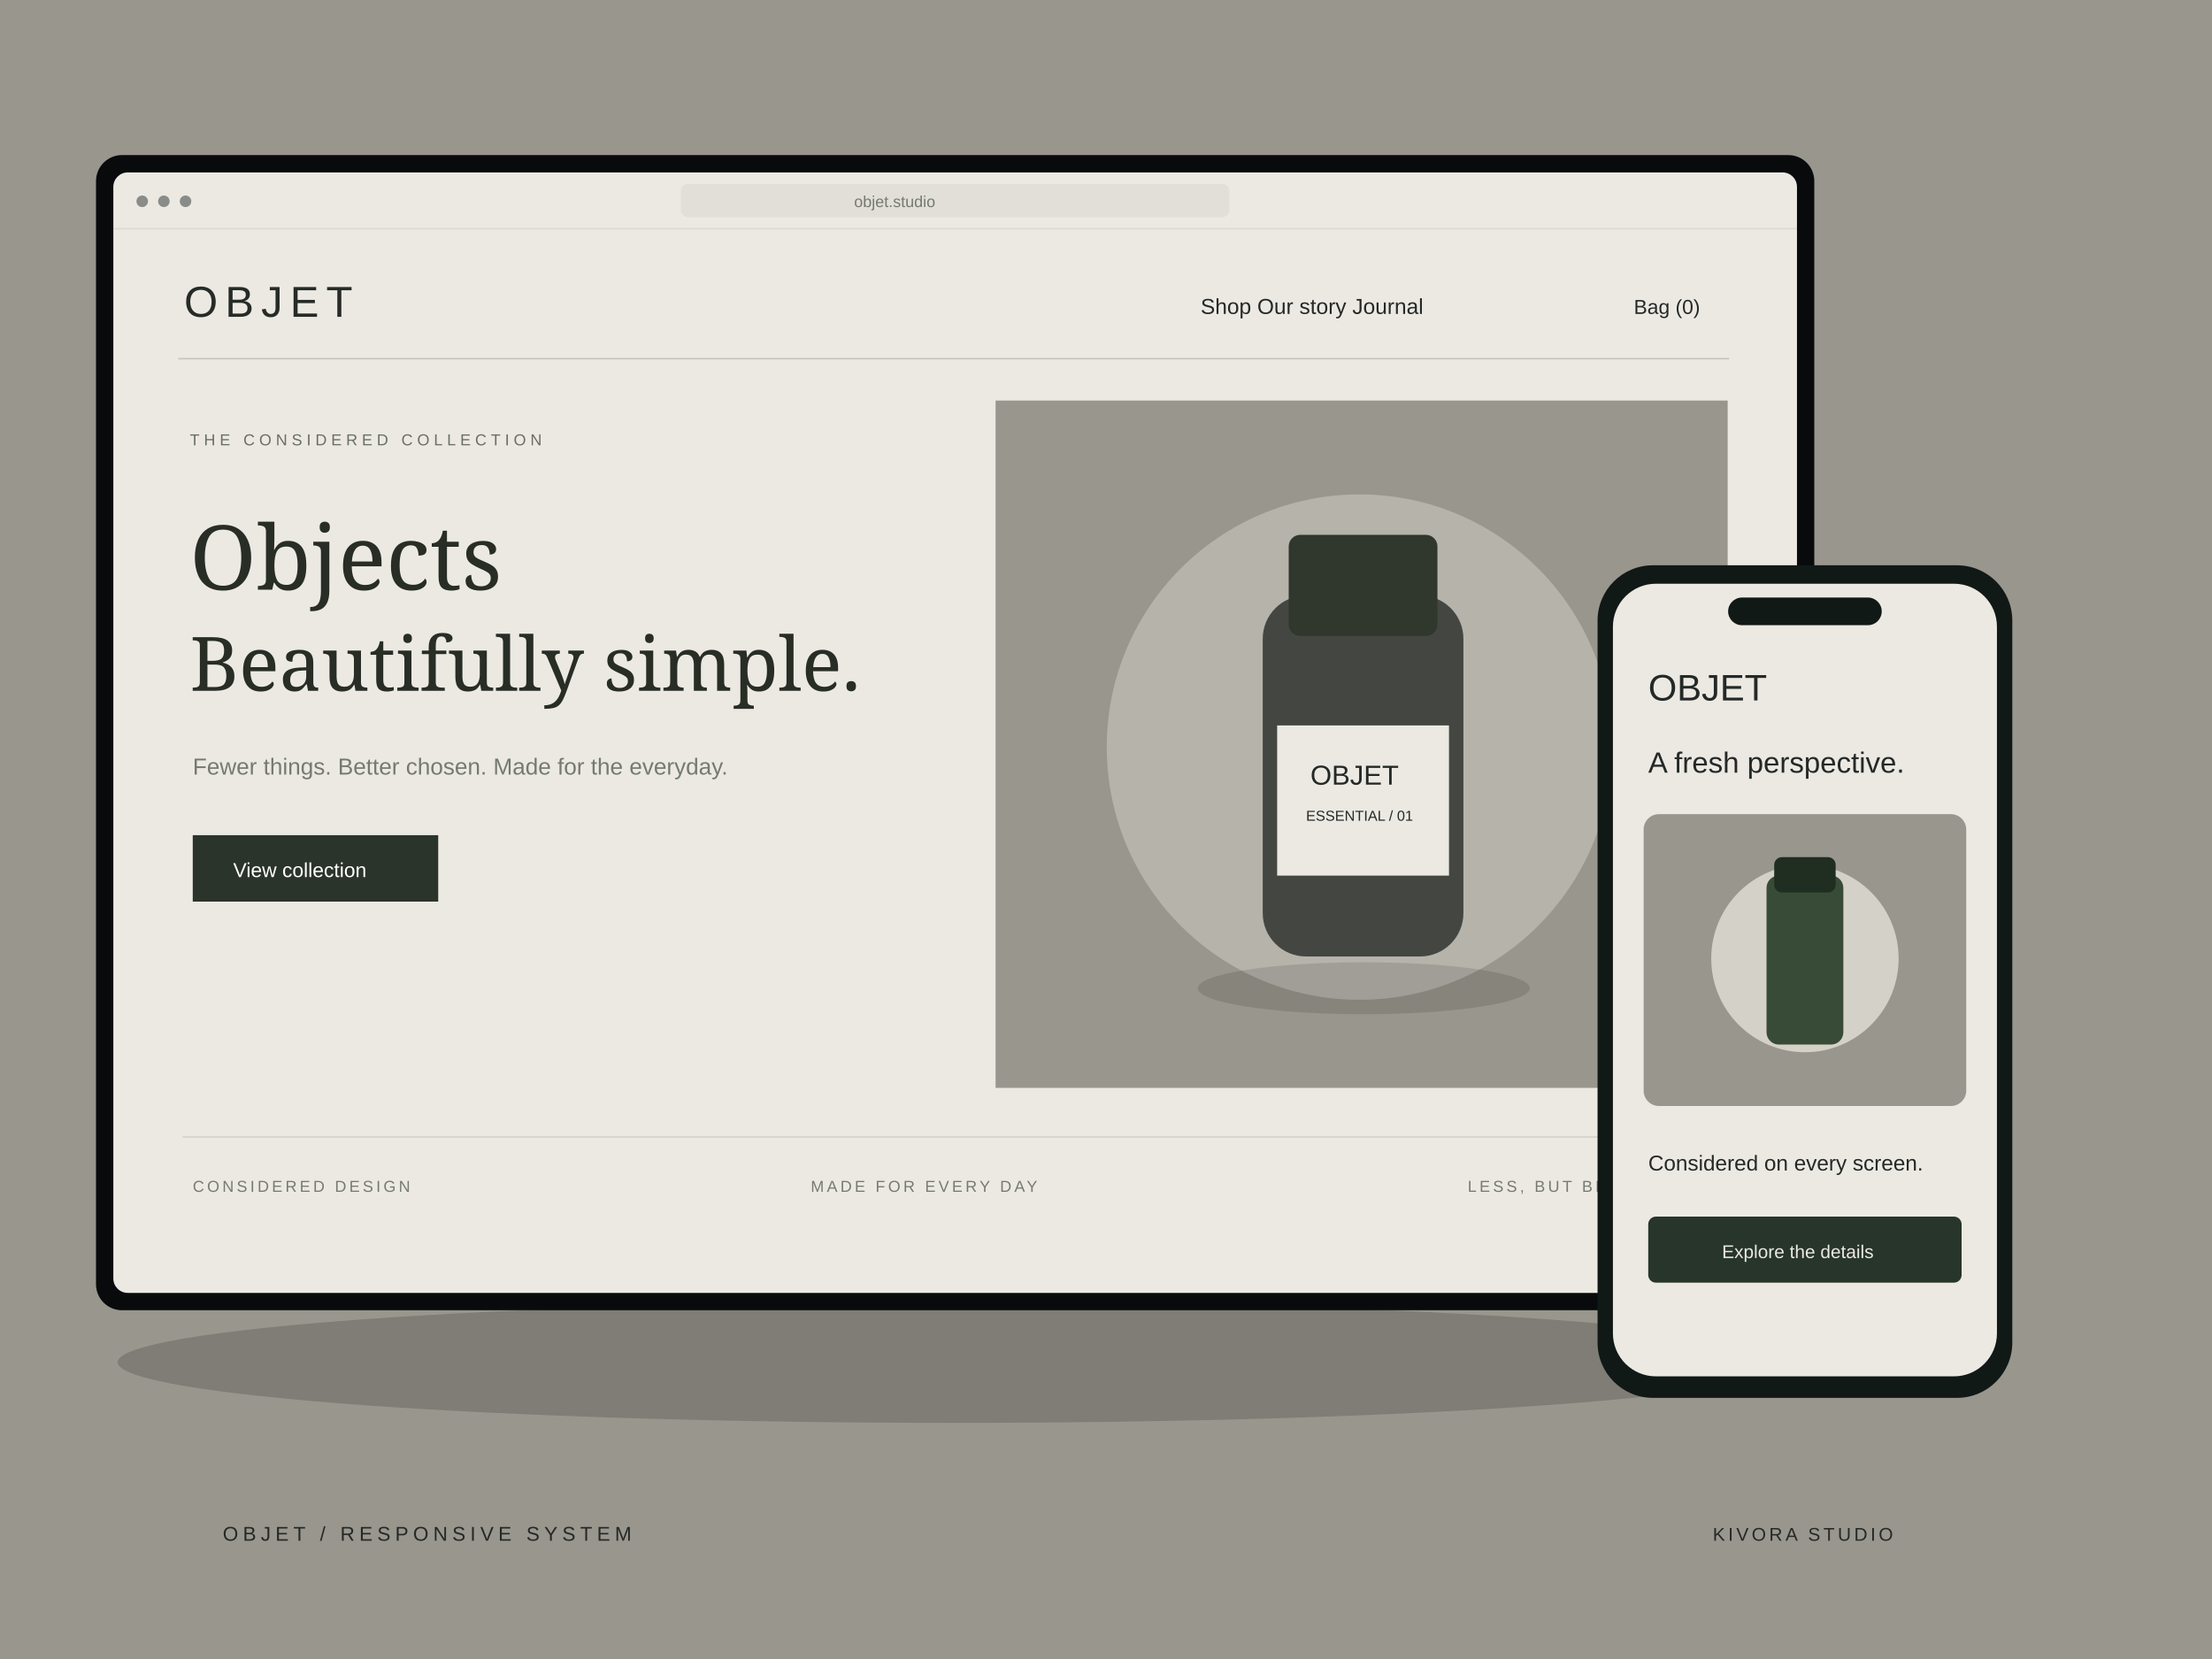
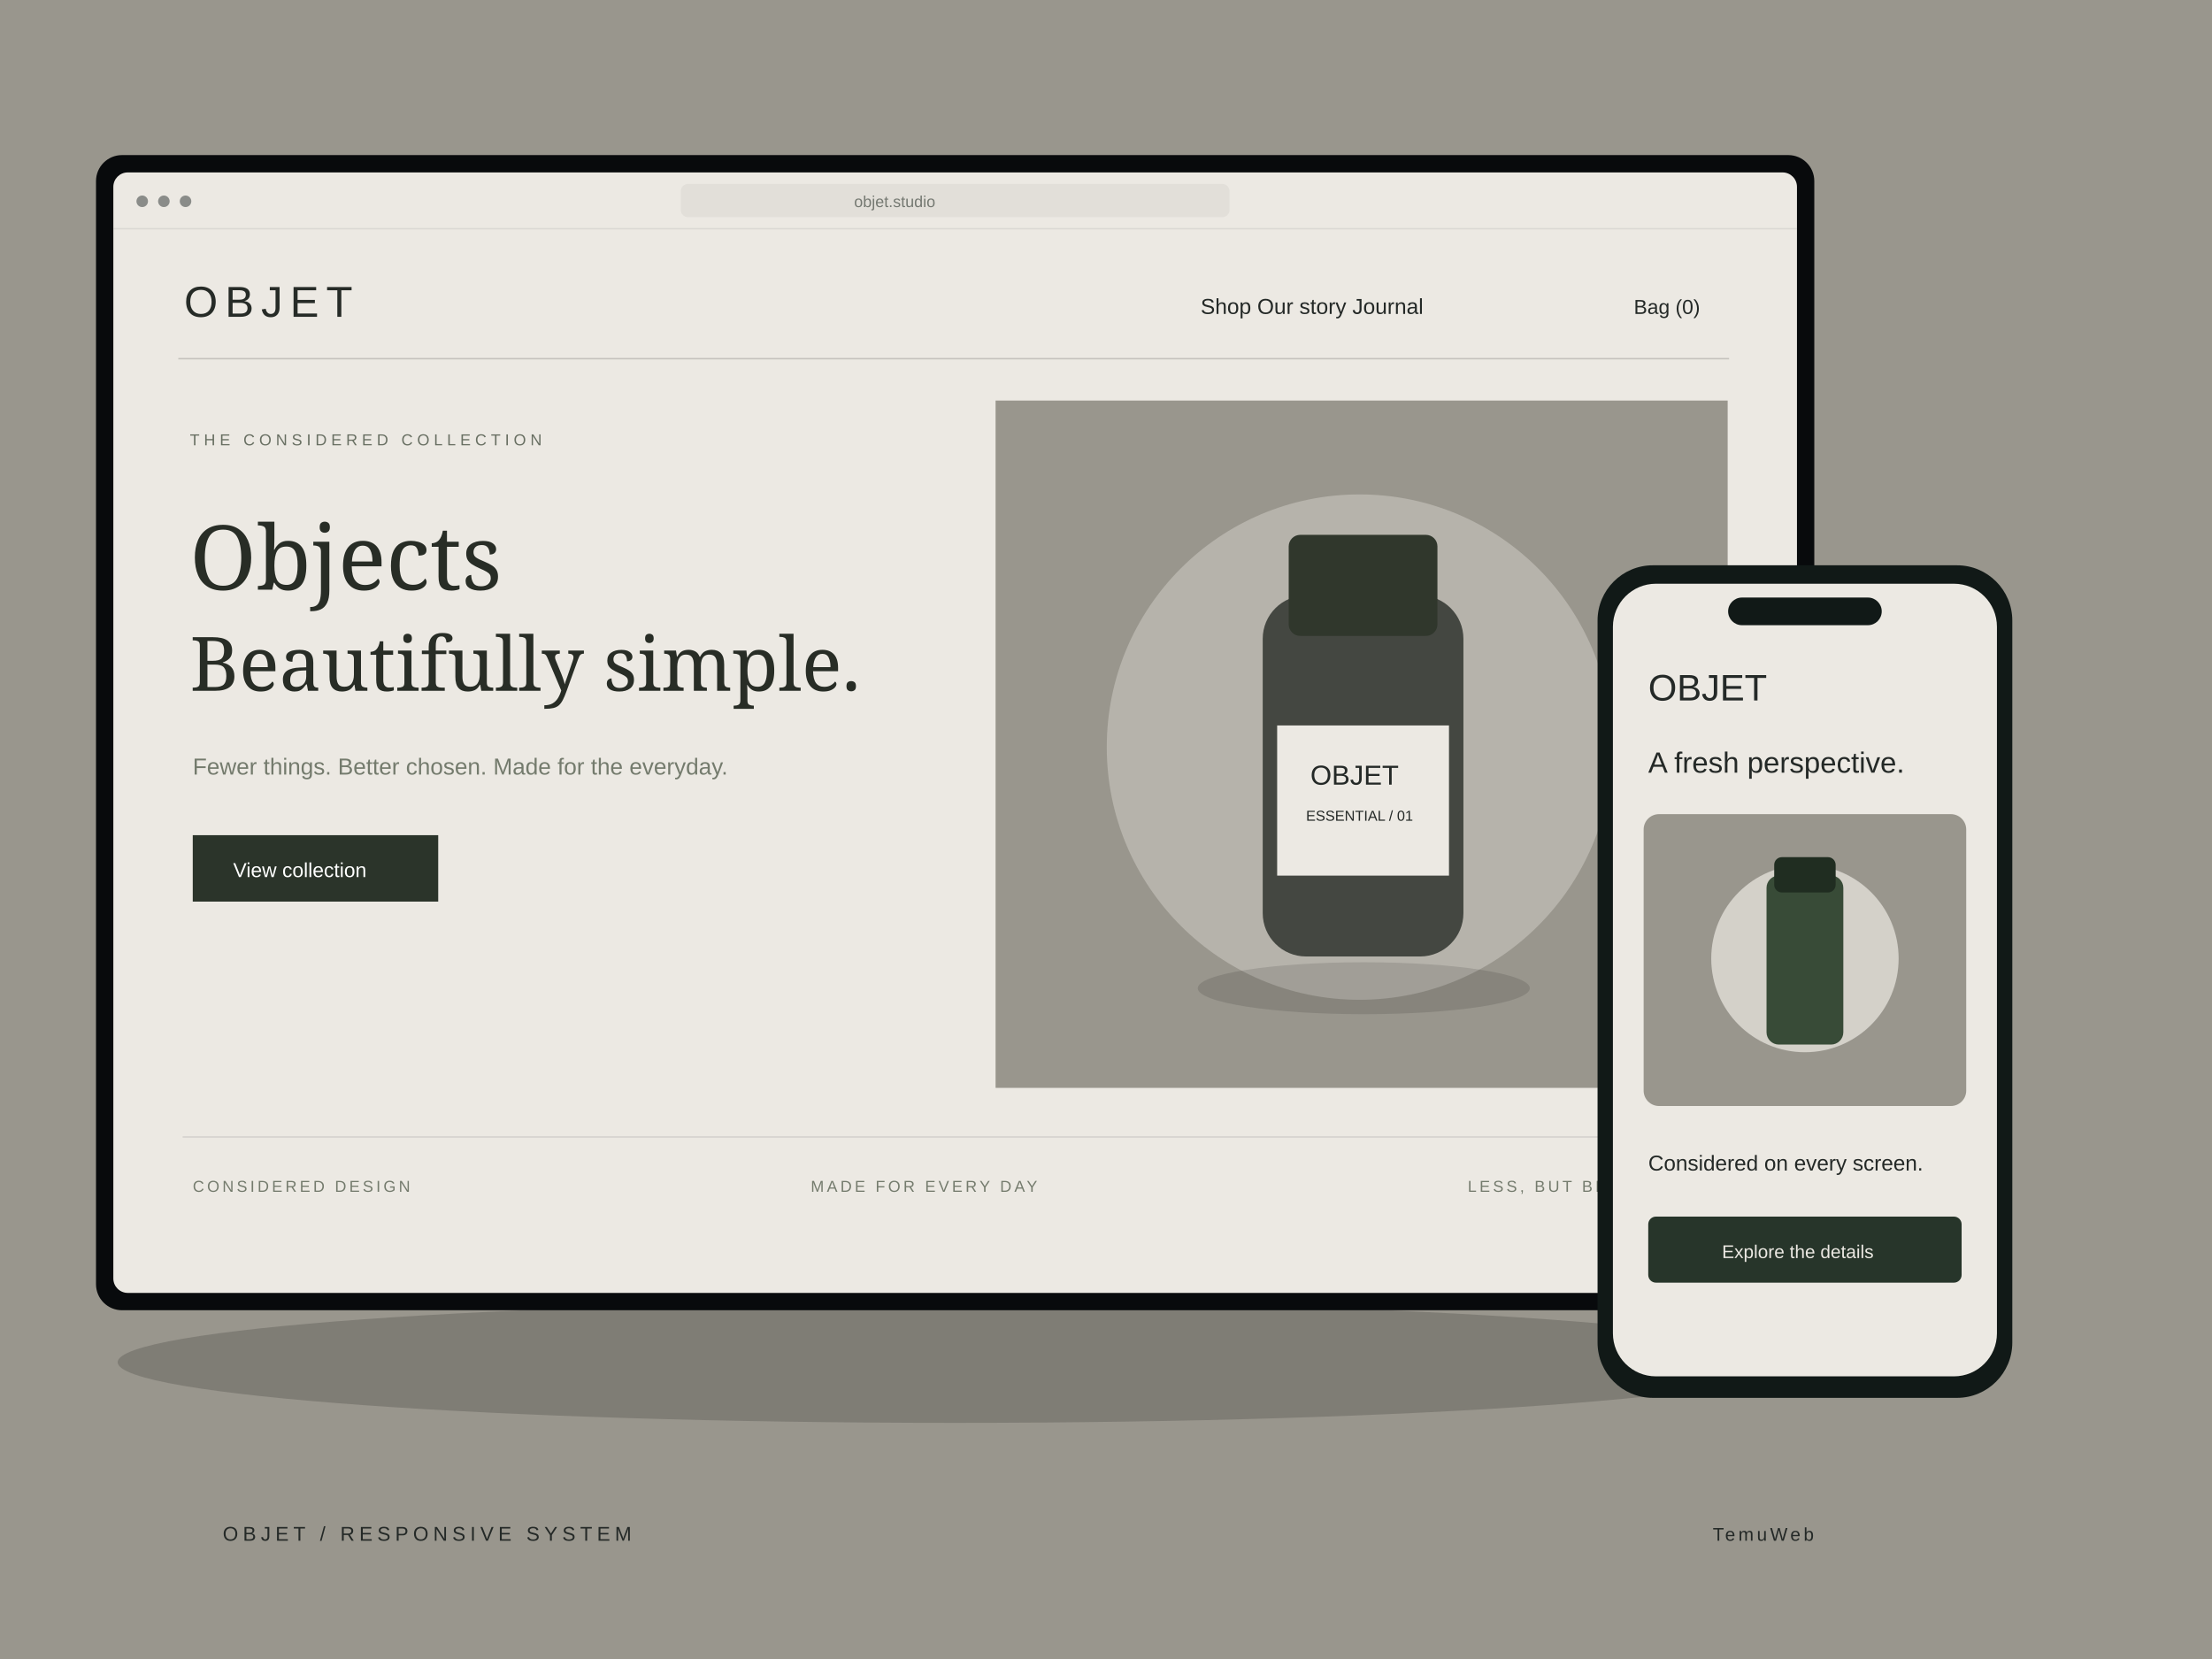
<svg xmlns="http://www.w3.org/2000/svg" width="1440" height="1080" viewBox="0 0 1440 1080">
  <rect width="1440" height="1080" fill="#99968d" />
  <g transform="translate(-55 -25) scale(.94)">
    <rect width="1440" height="1080" fill="#99968d" />
    <ellipse cx="720" cy="970" rx="580" ry="42" fill="#000" opacity=".17" />
    <rect x="125" y="134" width="1190" height="800" rx="18" fill="#080a0c" />
    <rect x="137" y="146" width="1166" height="776" rx="10" fill="#ece9e3" />
    <path d="M137 185h1166" stroke="#aaa" stroke-opacity=".25" />
    <circle cx="157" cy="166" r="4" fill="#8a8c89" />
    <circle cx="172" cy="166" r="4" fill="#8a8c89" />
    <circle cx="187" cy="166" r="4" fill="#8a8c89" />
    <rect x="530" y="154" width="380" height="23" rx="5" fill="#000" opacity=".045" />
    <text x="650" y="170" font-family="Arial,Helvetica,sans-serif" font-size="11" fill="#757972">objet.studio</text>
    <text x="186" y="246" font-family="Arial,Helvetica,sans-serif" font-size="30" fill="#262b27" letter-spacing="5">OBJET</text>
    <text x="890" y="244" font-family="Arial,Helvetica,sans-serif" font-size="15" fill="#242927">Shop     Our story     Journal</text>
    <text x="1190" y="244" font-family="Arial,Helvetica,sans-serif" font-size="14" fill="#242927">Bag (0)</text>
    <path d="M182 275h1074" stroke="#252b25" stroke-opacity=".2" />
    <text x="190" y="335" font-family="Arial,Helvetica,sans-serif" font-size="11" fill="#686f62" letter-spacing="3">THE CONSIDERED COLLECTION</text>
    <text x="190" y="435" font-size="62" fill="#282d26" font-family="Georgia,serif">Objects</text>
    <text x="190" y="505" font-size="52" fill="#282d26" font-family="Georgia,serif">Beautifully simple.</text>
    <text x="192" y="563" font-family="Arial,Helvetica,sans-serif" font-size="16" fill="#747b6d">Fewer things. Better chosen. Made for the everyday.</text>
    <rect x="192" y="605" width="170" height="46" fill="#2b342a" />
    <text x="220" y="634" font-family="Arial,Helvetica,sans-serif" font-size="14" fill="#fff">View collection</text>
    <rect x="748" y="304" width="507" height="476" fill="#99968d" />
    <circle cx="1000" cy="544" r="175" fill="#ece9e3" opacity=".35" />
    <ellipse cx="1003" cy="711" rx="115" ry="18" fill="#000" opacity=".12" />
    <rect x="933" y="439" width="139" height="250" rx="30" fill="#444741" />
    <rect x="951" y="397" width="103" height="70" rx="8" fill="#30372c" />
    <rect x="943" y="529" width="119" height="104" fill="#ece9e3" />
    <text x="966" y="570" font-family="Arial,Helvetica,sans-serif" font-size="19" fill="#242927">OBJET</text>
    <text x="963" y="595" font-family="Arial,Helvetica,sans-serif" font-size="10" fill="#242927">ESSENTIAL / 01</text>
    <path d="M185 814h1070" stroke="#999" stroke-opacity=".3" />
    <text x="192" y="852" font-family="Arial,Helvetica,sans-serif" font-size="11" fill="#747b6d" letter-spacing="2">CONSIDERED DESIGN</text>
    <text x="620" y="852" font-family="Arial,Helvetica,sans-serif" font-size="11" fill="#747b6d" letter-spacing="2">MADE FOR EVERY DAY</text>
    <text x="1075" y="852" font-family="Arial,Helvetica,sans-serif" font-size="11" fill="#747b6d" letter-spacing="2">LESS, BUT BETTER</text>
  </g>
  <rect x="1040" y="368" width="270" height="542" rx="36" fill="#111917" />
  <rect x="1050" y="380" width="250" height="516" rx="28" fill="#ece9e3" />
  <rect x="1125" y="389" width="100" height="18" rx="9" fill="#111917" />
  <text x="1073" y="456" font-family="Arial,Helvetica,sans-serif" font-size="24" fill="#242927">OBJET</text>
  <text x="1073" y="503" font-family="Arial,Helvetica,sans-serif" font-size="19" fill="#242927">A fresh perspective.</text>
  <rect x="1070" y="530" width="210" height="190" rx="10" fill="#99968d" />
  <circle cx="1175" cy="624" r="61" fill="#ece9e3" opacity=".7" />
  <rect x="1150" y="570" width="50" height="110" rx="8" fill="#384b37" />
  <rect x="1155" y="558" width="40" height="23" rx="5" fill="#202d21" />
  <text x="1073" y="762" font-family="Arial,Helvetica,sans-serif" font-size="14" fill="#242927">Considered on every screen.</text>
  <rect x="1073" y="792" width="204" height="43" rx="5" fill="#27352a" />
  <text x="1121" y="819" font-family="Arial,Helvetica,sans-serif" font-size="12" fill="#ece9e3">Explore the details</text>
  <text x="145" y="1003" font-family="Arial,Helvetica,sans-serif" font-size="13" fill="#242927" letter-spacing="3">OBJET / RESPONSIVE SYSTEM</text>
-   <text x="1115" y="1003" font-family="Arial,Helvetica,sans-serif" font-size="12" fill="#242927" letter-spacing="2">KIVORA STUDIO</text>
+   <text x="1115" y="1003" font-family="Arial,Helvetica,sans-serif" font-size="12" fill="#242927" letter-spacing="2">TemuWeb</text>
</svg>
